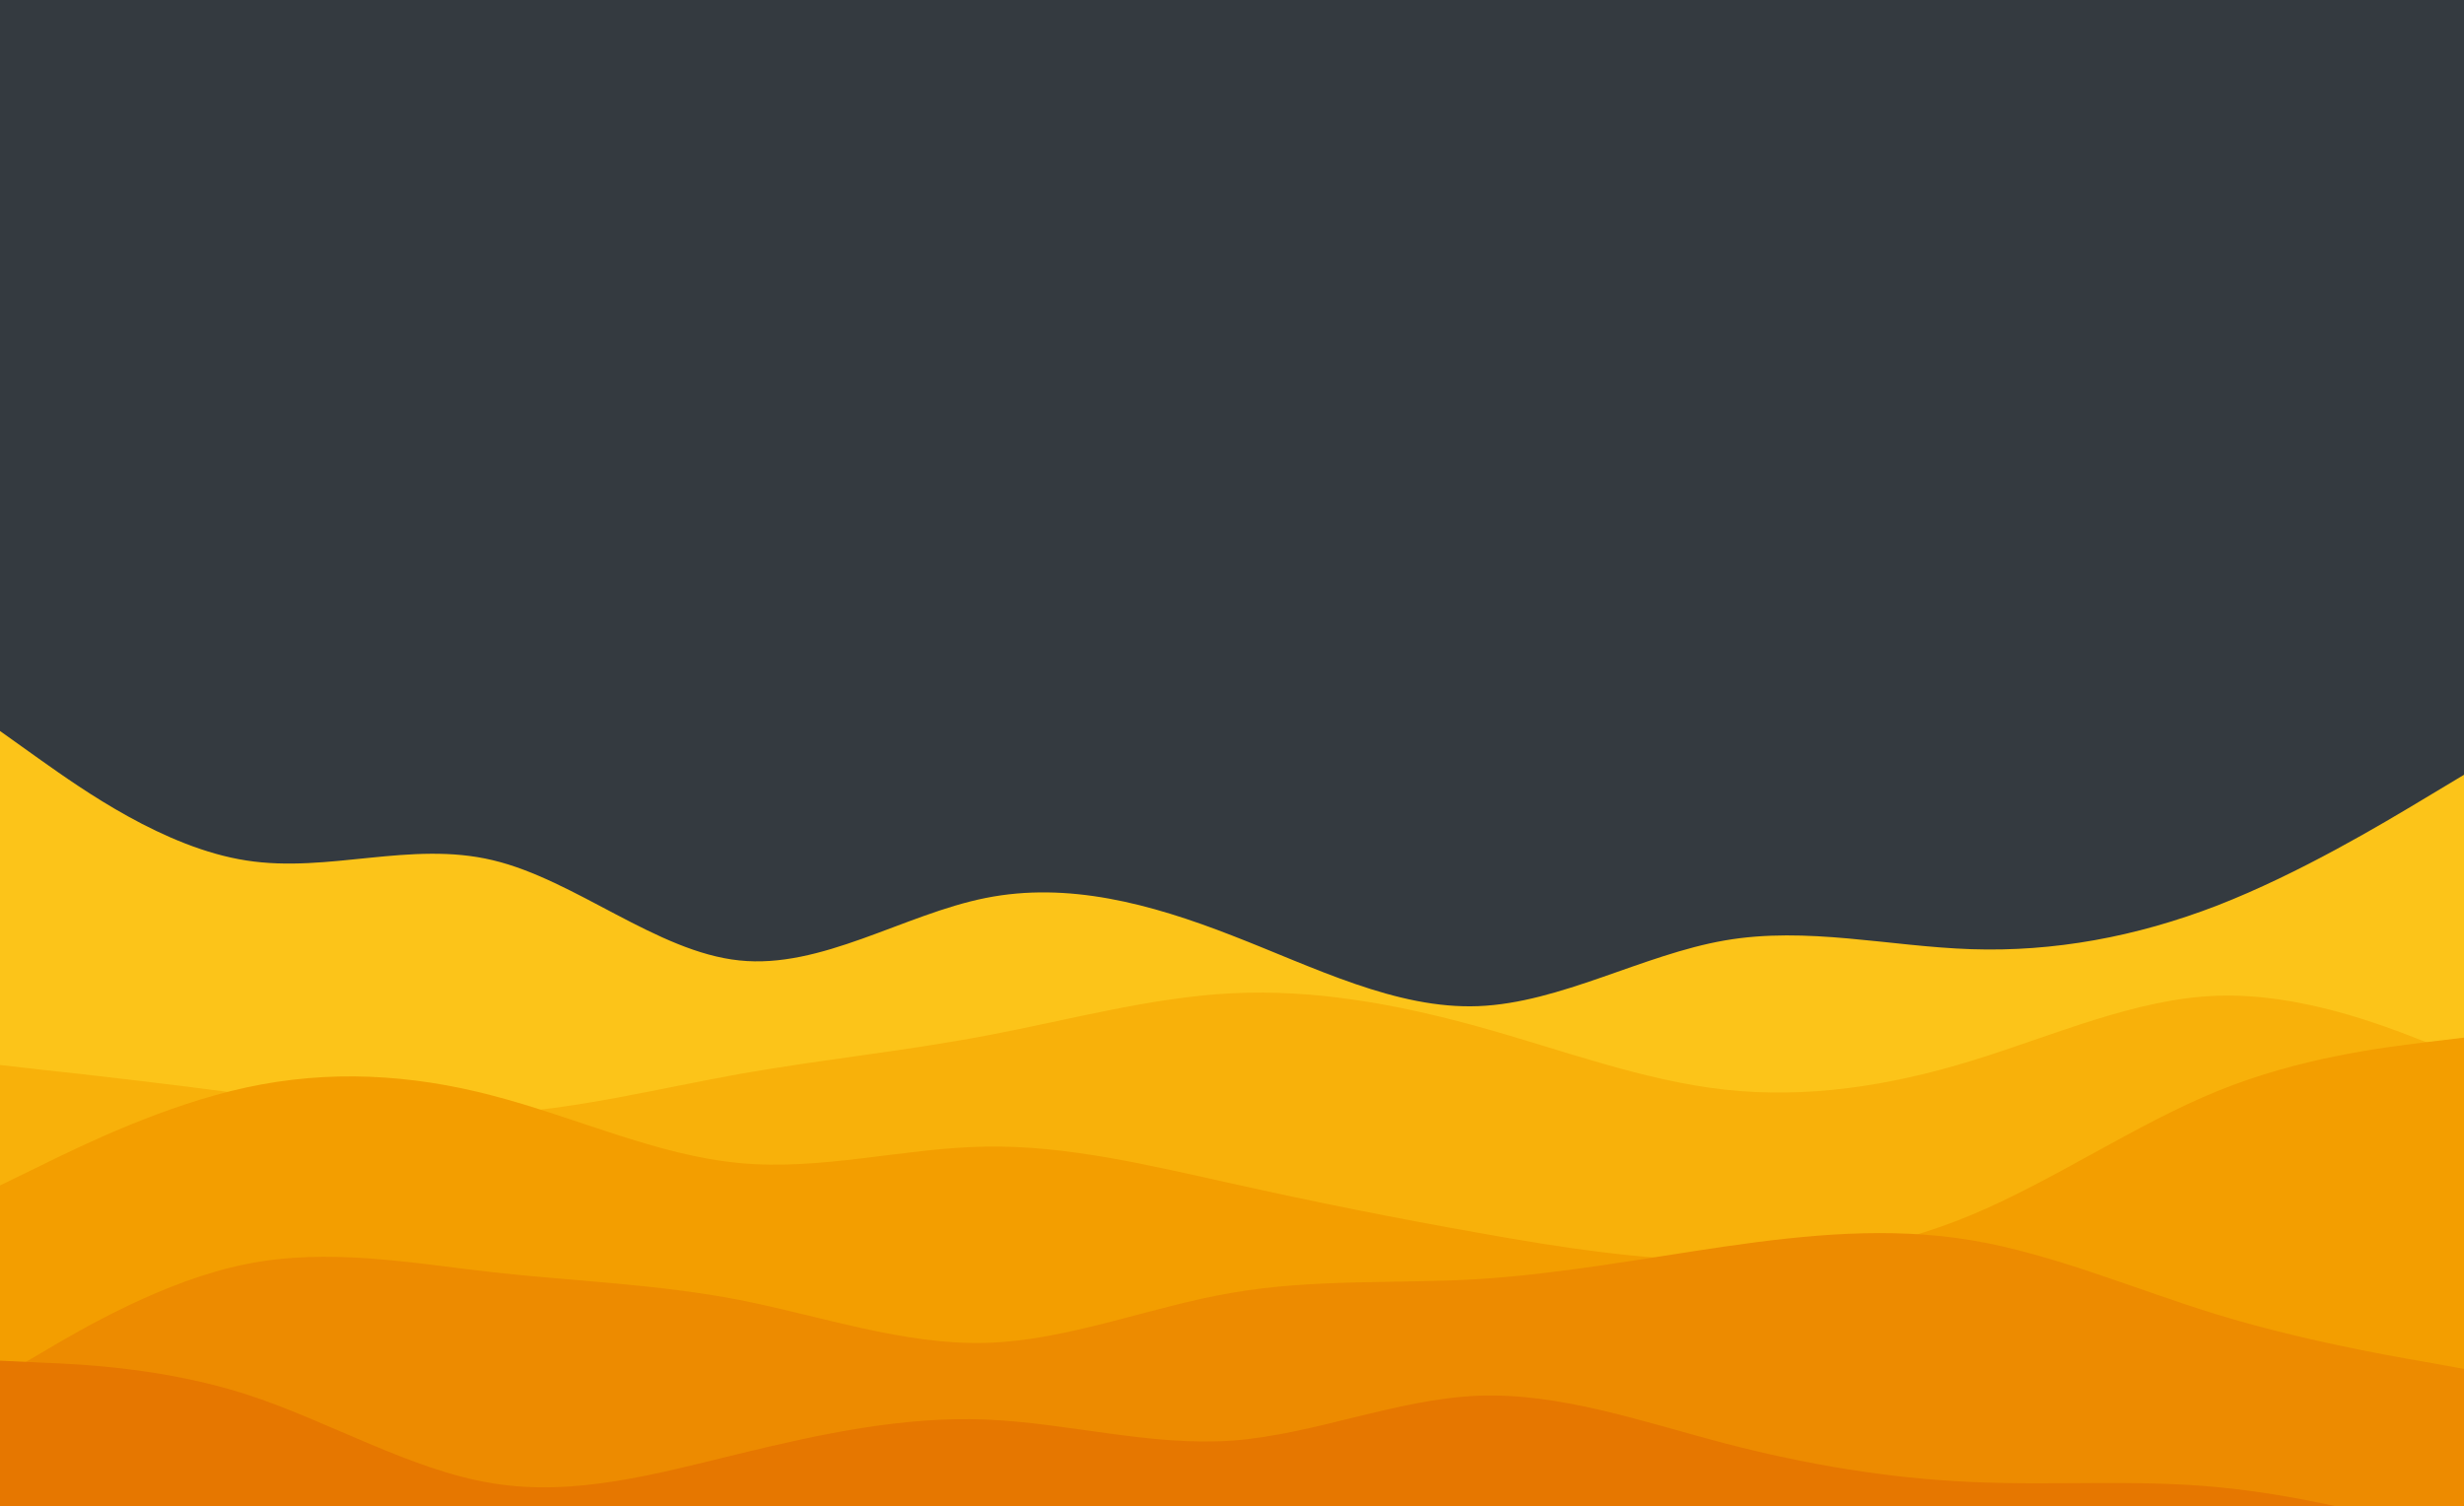
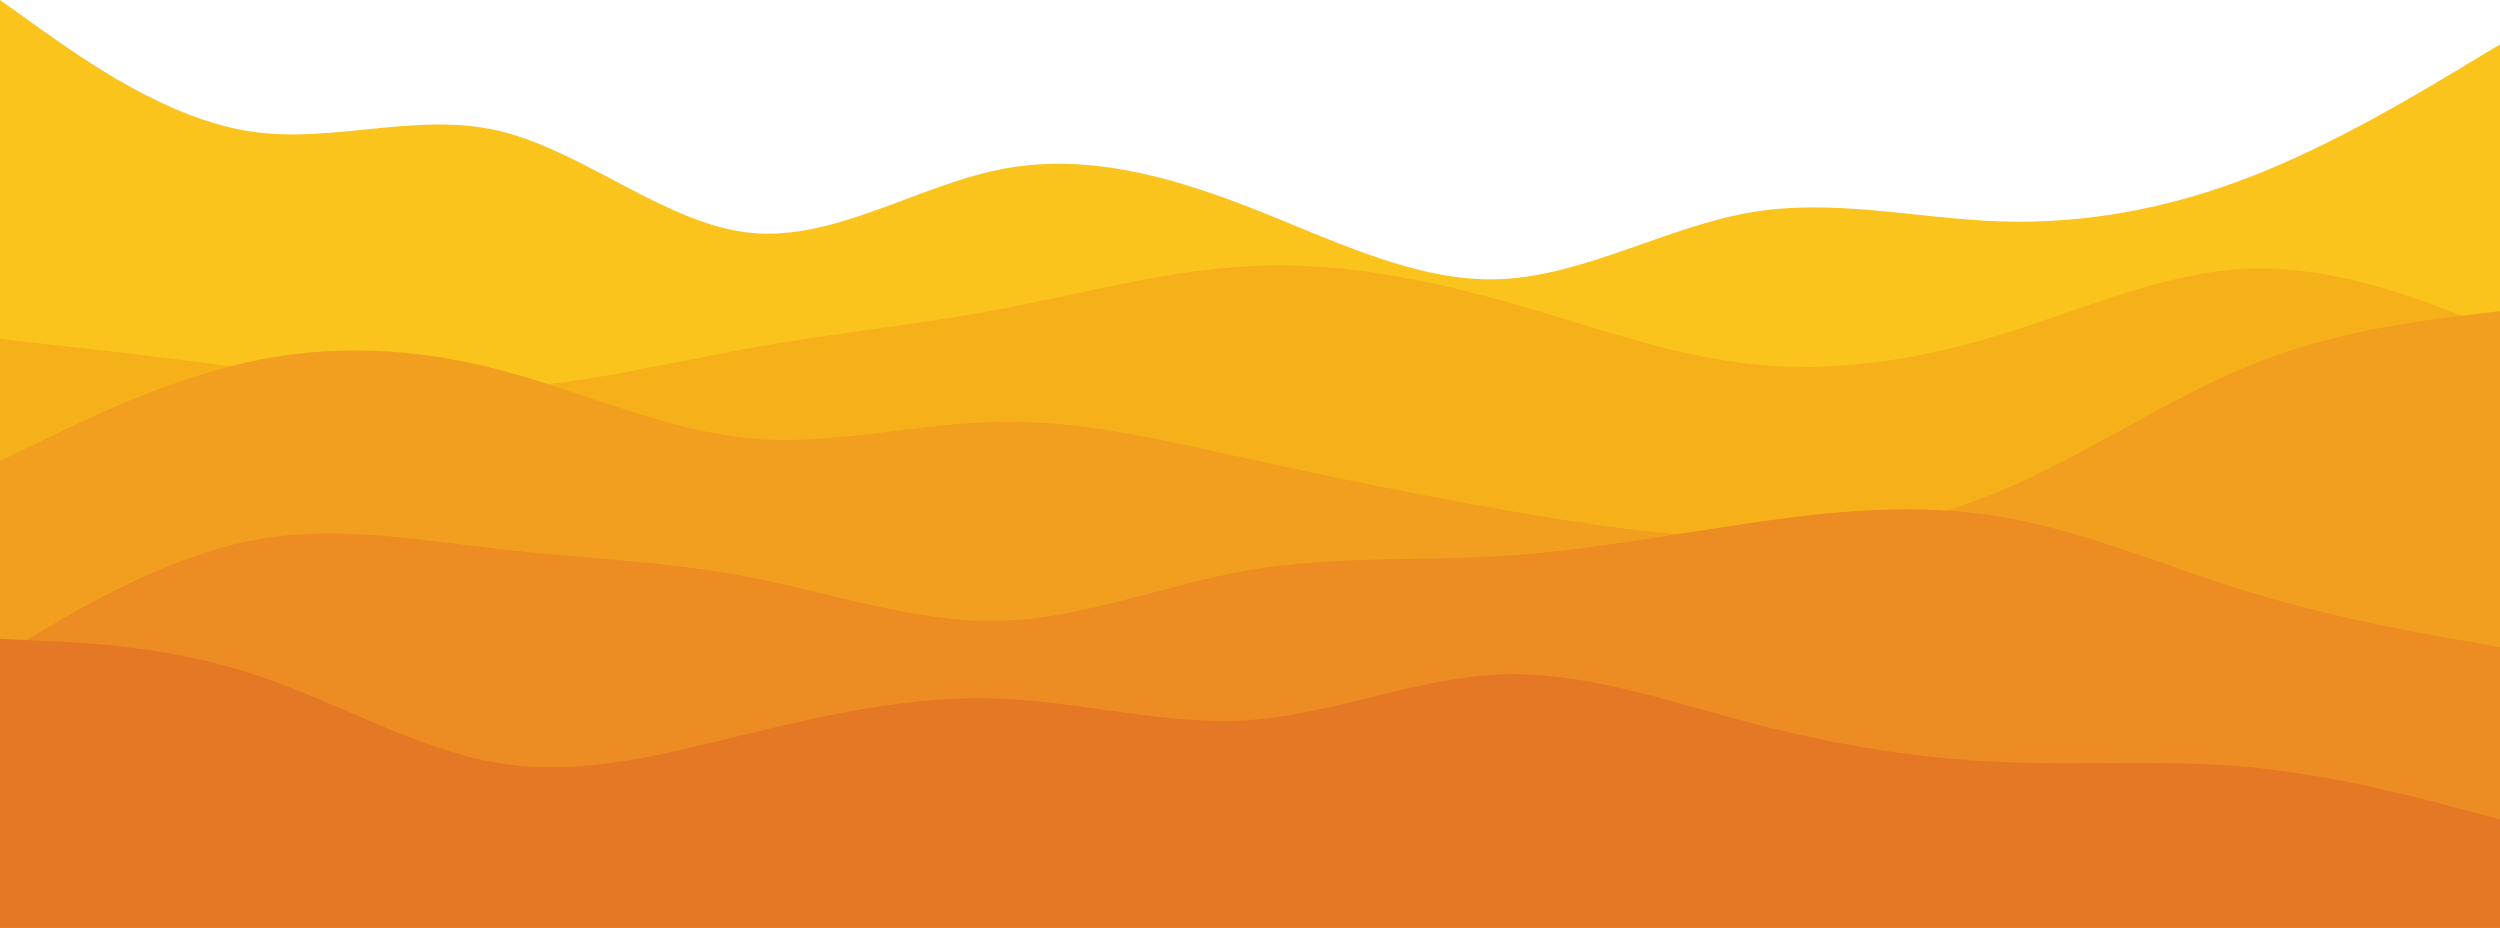
- <svg xmlns="http://www.w3.org/2000/svg" id="visual" viewBox="0 0 900 550" width="900" height="550" version="1.1">
-   <rect x="0" y="0" width="900" height="600" fill="#343a40">
-     </rect>
-   <path d="M0 267L15 277.7C30 288.3 60 309.7 90 314.3C120 319 150 307 180 314.2C210 321.3 240 347.7 270 350.8C300 354 330 334 360 328C390 322 420 330 450 341.7C480 353.3 510 368.7 540 367.5C570 366.3 600 348.7 630 343.5C660 338.3 690 345.7 720 346.7C750 347.7 780 342.3 810 330.7C840 319 870 301 885 292L900 283L900 601L885 601C870 601 840 601 810 601C780 601 750 601 720 601C690 601 660 601 630 601C600 601 570 601 540 601C510 601 480 601 450 601C420 601 390 601 360 601C330 601 300 601 270 601C240 601 210 601 180 601C150 601 120 601 90 601C60 601 30 601 15 601L0 601Z" fill="#fcc419" />
-   <path d="M0 389L15 390.7C30 392.3 60 395.7 90 399.7C120 403.7 150 408.3 180 406.8C210 405.3 240 397.7 270 392.3C300 387 330 384 360 378.3C390 372.7 420 364.3 450 362.8C480 361.3 510 366.7 540 375C570 383.3 600 394.7 630 398C660 401.3 690 396.7 720 387.5C750 378.3 780 364.7 810 363.7C840 362.7 870 374.3 885 380.2L900 386L900 601L885 601C870 601 840 601 810 601C780 601 750 601 720 601C690 601 660 601 630 601C600 601 570 601 540 601C510 601 480 601 450 601C420 601 390 601 360 601C330 601 300 601 270 601C240 601 210 601 180 601C150 601 120 601 90 601C60 601 30 601 15 601L0 601Z" fill="#f8b10a" />
-   <path d="M0 433L15 425.7C30 418.3 60 403.7 90 397.2C120 390.7 150 392.3 180 400.2C210 408 240 422 270 424.8C300 427.7 330 419.3 360 418.8C390 418.3 420 425.7 450 432.3C480 439 510 445 540 450.3C570 455.7 600 460.3 630 460.5C660 460.7 690 456.3 720 443.8C750 431.3 780 410.7 810 398.5C840 386.3 870 382.7 885 380.8L900 379L900 601L885 601C870 601 840 601 810 601C780 601 750 601 720 601C690 601 660 601 630 601C600 601 570 601 540 601C510 601 480 601 450 601C420 601 390 601 360 601C330 601 300 601 270 601C240 601 210 601 180 601C150 601 120 601 90 601C60 601 30 601 15 601L0 601Z" fill="#f39e00" />
-   <path d="M0 503L15 494.2C30 485.3 60 467.7 90 461.7C120 455.7 150 461.3 180 464.7C210 468 240 469 270 474.8C300 480.7 330 491.3 360 490.5C390 489.7 420 477.3 450 472.2C480 467 510 469 540 467.2C570 465.3 600 459.7 630 455.3C660 451 690 448 720 453C750 458 780 471 810 480.2C840 489.3 870 494.7 885 497.3L900 500L900 601L885 601C870 601 840 601 810 601C780 601 750 601 720 601C690 601 660 601 630 601C600 601 570 601 540 601C510 601 480 601 450 601C420 601 390 601 360 601C330 601 300 601 270 601C240 601 210 601 180 601C150 601 120 601 90 601C60 601 30 601 15 601L0 601Z" fill="#ed8b00" />
-   <path d="M0 497L15 497.7C30 498.3 60 499.7 90 509.3C120 519 150 537 180 541.8C210 546.7 240 538.3 270 531C300 523.7 330 517.3 360 518.5C390 519.7 420 528.3 450 526.2C480 524 510 511 540 509.8C570 508.7 600 519.3 630 527.2C660 535 690 540 720 541.3C750 542.7 780 540.3 810 543.2C840 546 870 554 885 558L900 562L900 601L885 601C870 601 840 601 810 601C780 601 750 601 720 601C690 601 660 601 630 601C600 601 570 601 540 601C510 601 480 601 450 601C420 601 390 601 360 601C330 601 300 601 270 601C240 601 210 601 180 601C150 601 120 601 90 601C60 601 30 601 15 601L0 601Z" fill="#e67700" />
+ <svg xmlns="http://www.w3.org/2000/svg" id="Layer_1" data-name="Layer 1" viewBox="0 0 1000 371.11">
+   <defs>
+     <style>.cls-1{fill:#fbc41c;}.cls-2{fill:#f6b11a;}.cls-3{fill:#f29f1f;}.cls-4{fill:#ec8c23;}.cls-5{fill:#e47825;}</style>
+   </defs>
+   <path class="cls-1" d="M0,228.89l16.67,11.89c16.66,11.78,50,35.55,83.33,40.66s66.67-8.11,100-.11S266.67,318.56,300,322s66.67-18.67,100-25.33,66.67,2.22,100,15.22,66.67,30,100,28.67,66.67-20.89,100-26.67,66.67,2.44,100,3.55,66.67-4.88,100-17.77,66.67-33,83.33-43l16.67-10V600H0Z" transform="translate(0 -228.89)" />
+   <path class="cls-2" d="M0,364.44l16.67,1.89c16.66,1.78,50,5.56,83.33,10s66.67,9.56,100,7.89,66.67-10.11,100-16.11,66.67-9.22,100-15.55S466.67,337,500,335.33s66.67,4.34,100,13.56,66.67,21.89,100,25.55,66.67-1.44,100-11.66,66.67-25.34,100-26.45,66.67,11.78,83.33,18.34l16.67,6.44V600H0Z" transform="translate(0 -228.89)" />
+   <path class="cls-3" d="M0,413.33l16.67-8.11c16.66-8.22,50-24.44,83.33-31.66s66.67-5.45,100,3.33,66.67,24.22,100,27.33,66.67-6.11,100-6.66,66.67,7.66,100,15,66.67,14.11,100,20,66.67,11.11,100,11.33,66.67-4.67,100-18.56S866.67,388.56,900,375s66.67-17.56,83.33-19.67l16.67-2V600H0Z" transform="translate(0 -228.89)" />
+   <path class="cls-4" d="M0,491.11l16.67-9.78c16.66-9.89,50-29.44,83.33-36.11s66.67-.44,100,3.34,66.67,4.77,100,11.22,66.67,18.33,100,17.44,66.67-14.66,100-20.33,66.67-3.56,100-5.56,66.67-8.33,100-13.22,66.67-8.11,100-2.55,66.67,20,100,30.22,66.67,16.11,83.33,19l16.67,3V600H0Z" transform="translate(0 -228.89)" />
+   <path class="cls-5" d="M0,484.44l16.67.78c16.66.67,50,2.22,83.33,12.89s66.67,30.78,100,36.11,66.67-3.89,100-12S366.67,507,400,508.33s66.67,10.89,100,8.56S566.67,500,600,498.67,666.67,509.22,700,518s66.67,14.22,100,15.67,66.67-1.11,100,2.11,66.67,12,83.33,16.44l16.67,4.45V600H0Z" transform="translate(0 -228.89)" />
</svg>
